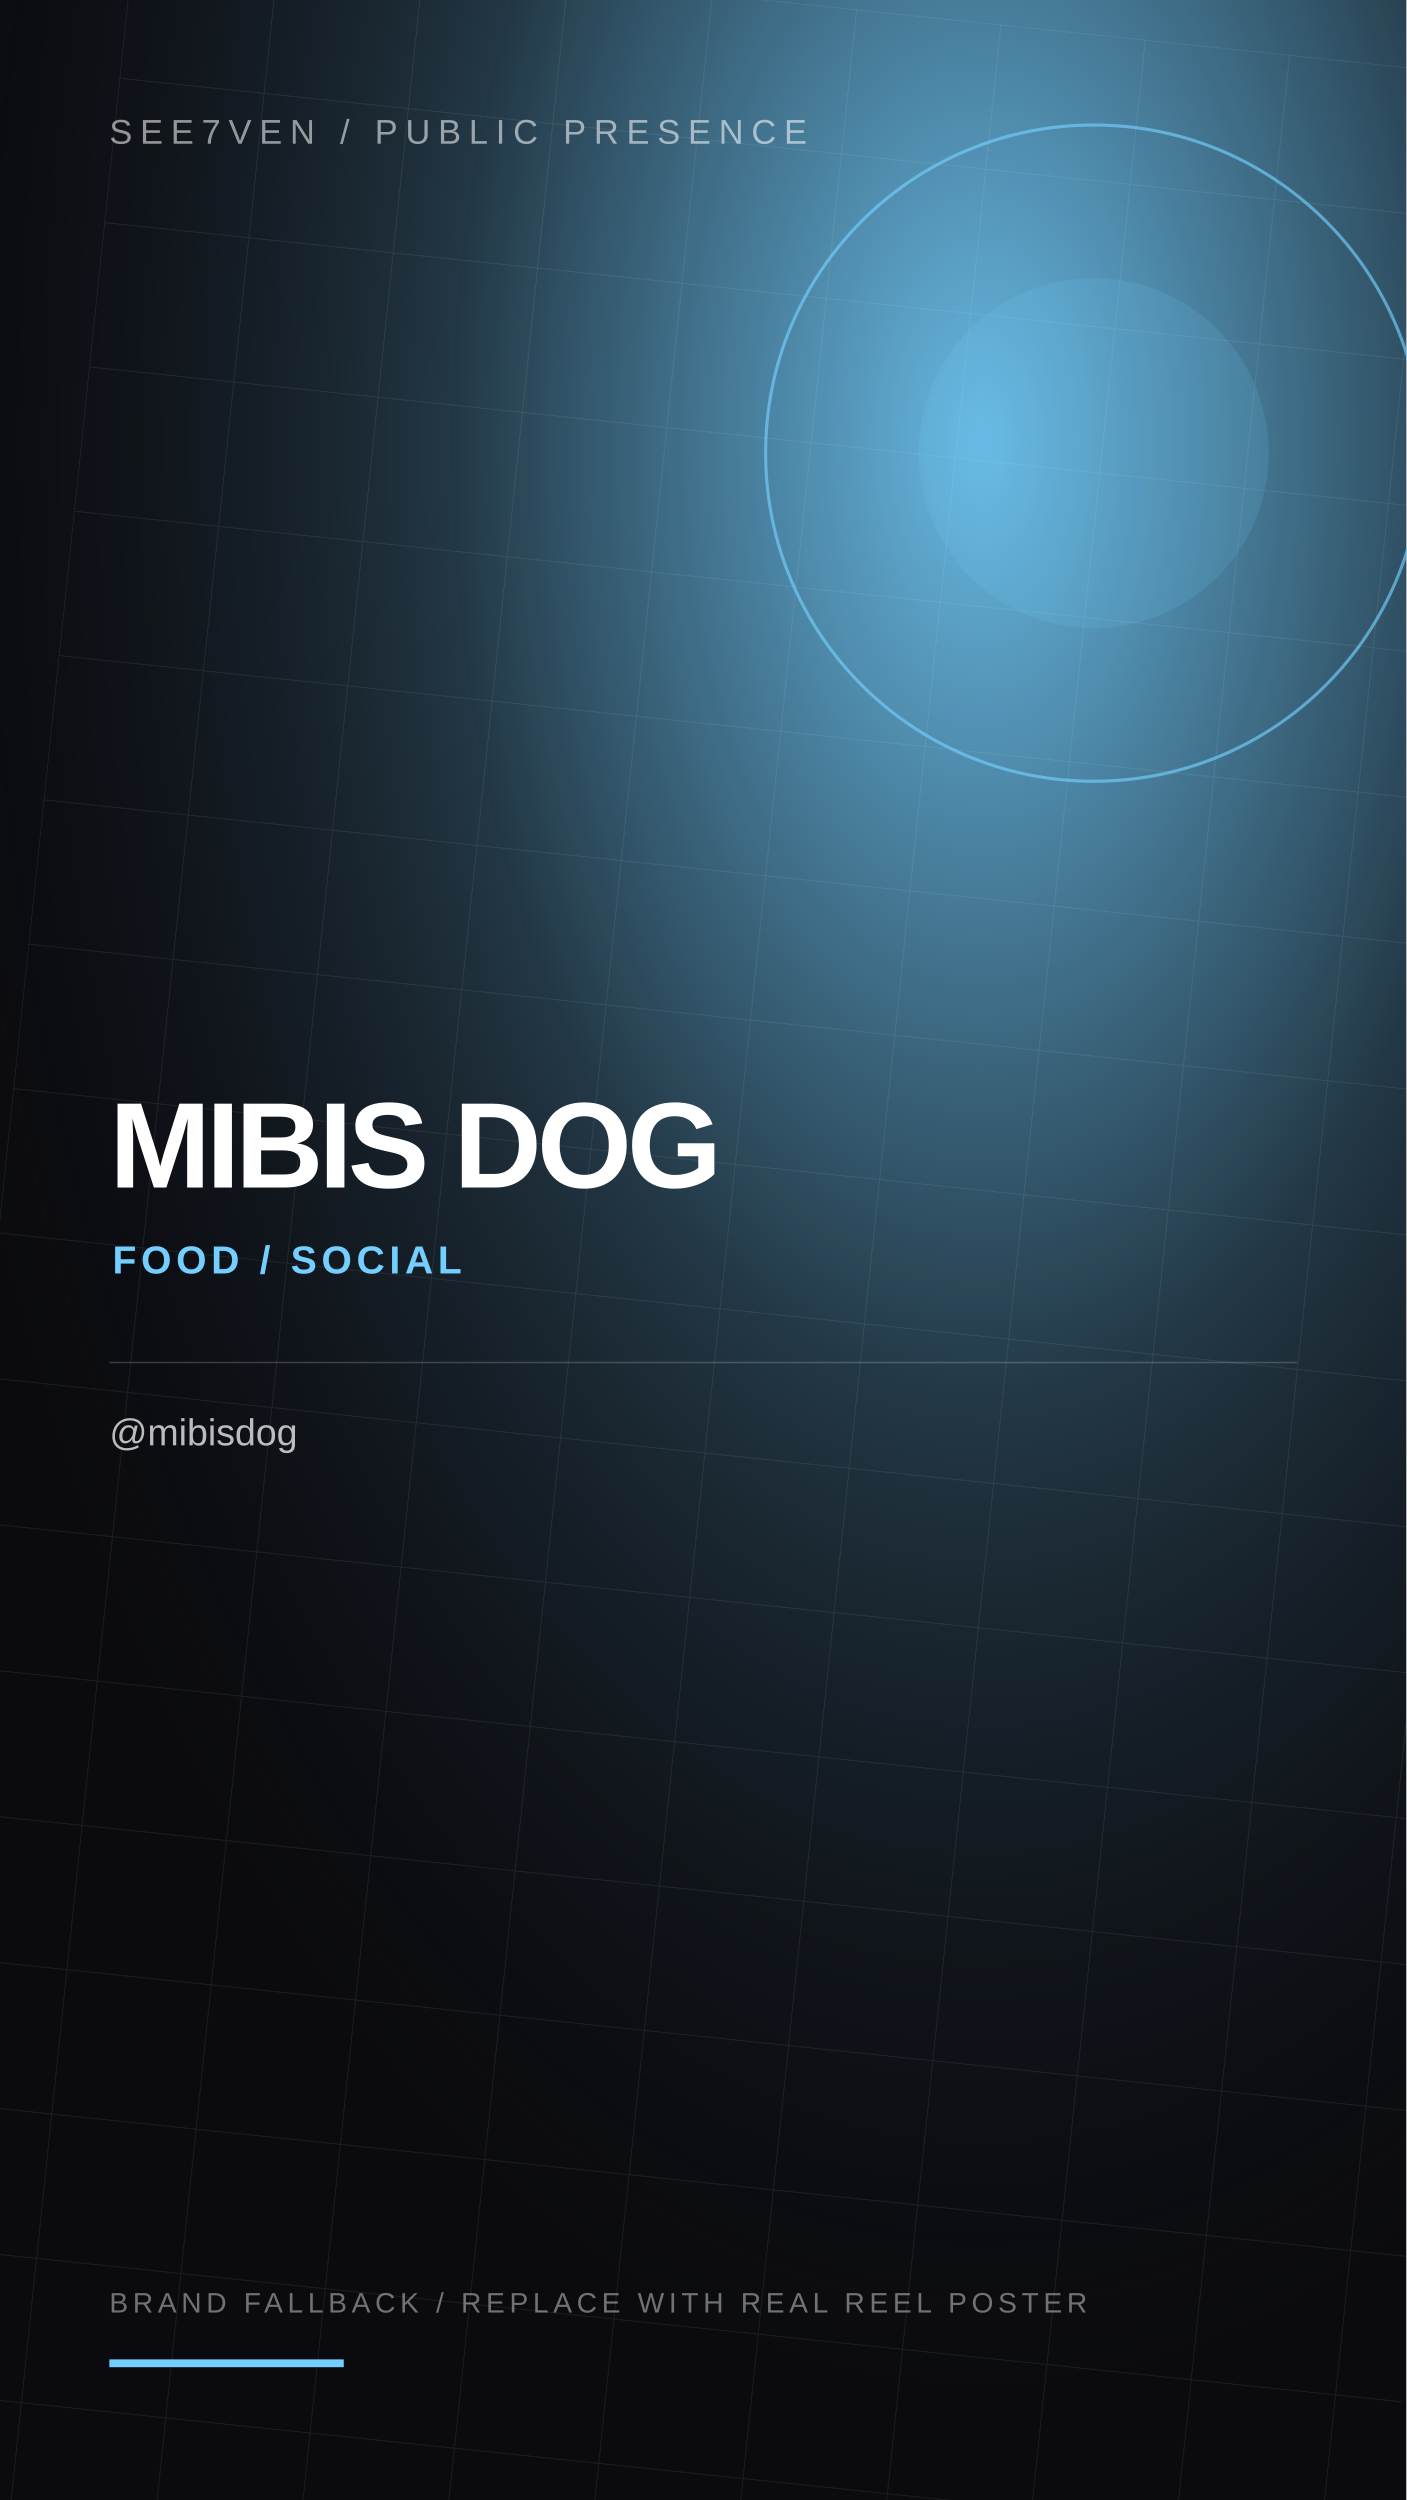
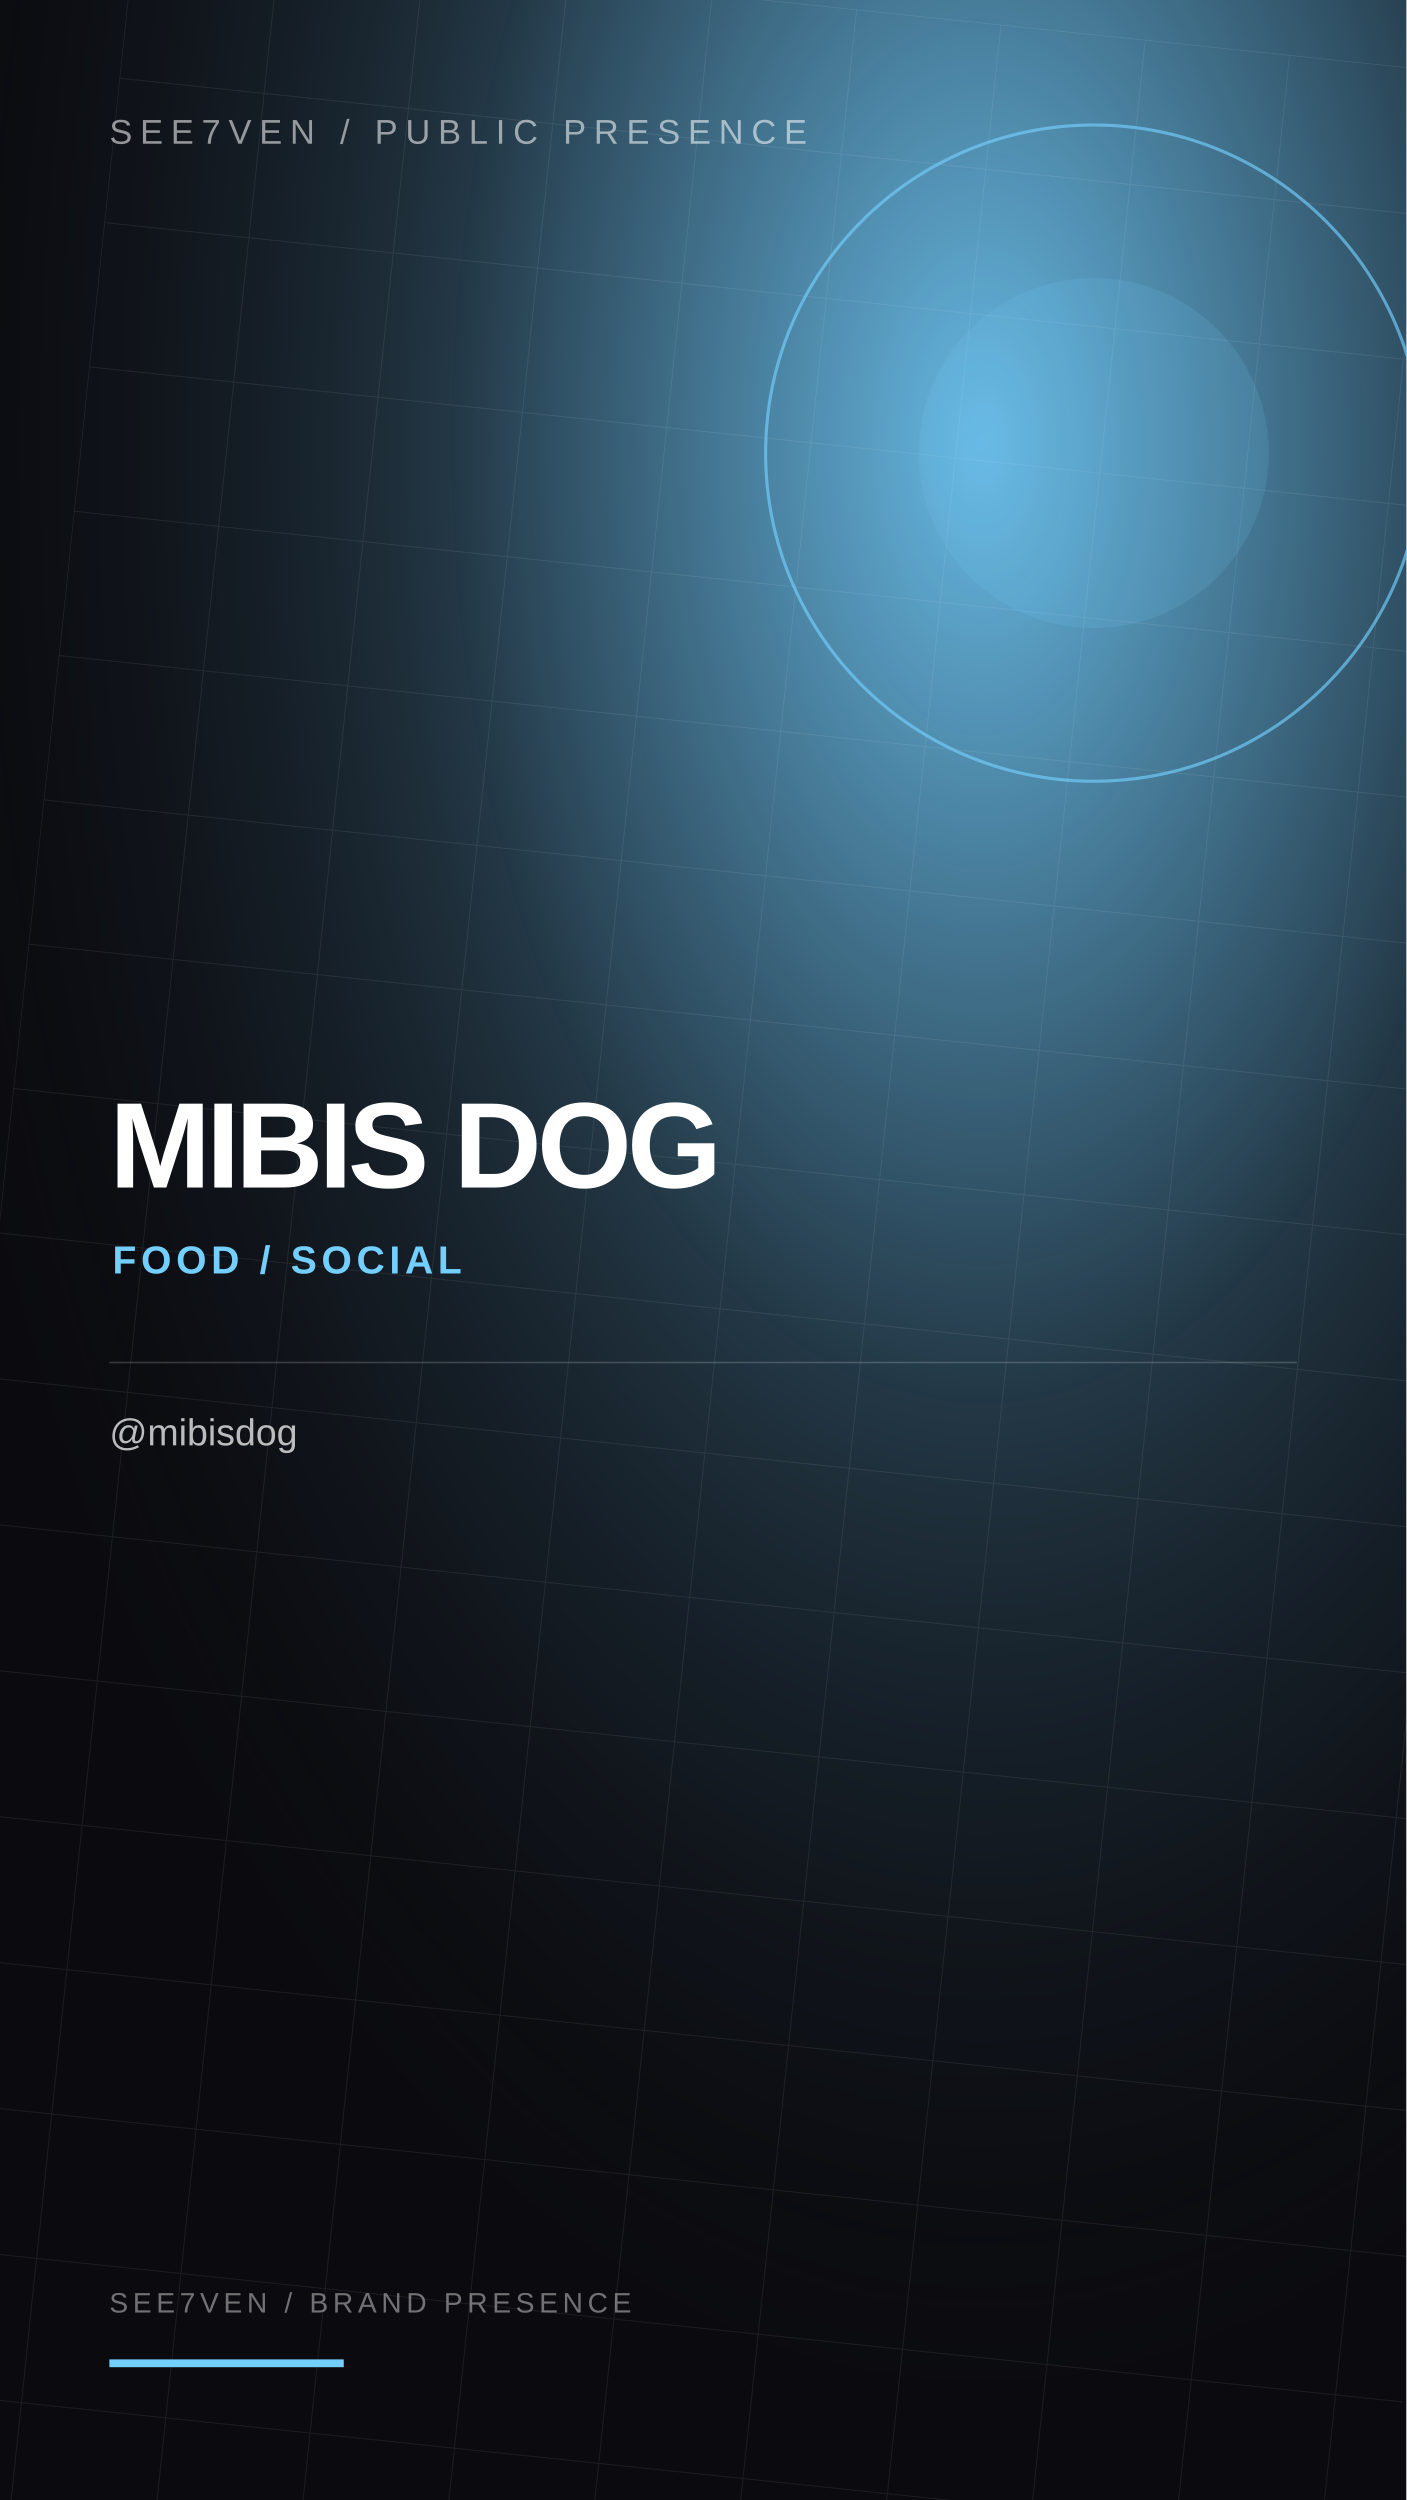
<svg xmlns="http://www.w3.org/2000/svg" width="900" height="1600" viewBox="0 0 900 1600">
  <defs>
    <radialGradient id="g" cx="70%" cy="18%" r="80%">
      <stop offset="0" stop-color="#73cfff" stop-opacity=".88" />
      <stop offset=".48" stop-color="#73cfff" stop-opacity=".22" />
      <stop offset="1" stop-color="#09090c" stop-opacity="0" />
    </radialGradient>
    <pattern id="p" width="86" height="86" patternUnits="userSpaceOnUse">
      <path d="M86 0H0V86" fill="none" stroke="#fff" stroke-opacity=".08" stroke-width="1" />
    </pattern>
  </defs>
  <rect width="900" height="1600" fill="#0b0b0f" />
  <rect width="900" height="1600" fill="url(#g)" />
  <rect width="900" height="1600" fill="url(#p)" transform="rotate(6 450 800) scale(1.08)" />
  <circle cx="700" cy="290" r="210" fill="none" stroke="#73cfff" stroke-width="2" stroke-opacity=".65" />
  <circle cx="700" cy="290" r="112" fill="#73cfff" fill-opacity=".13" />
  <text x="70" y="92" fill="#fff" fill-opacity=".55" font-family="Arial,Helvetica,sans-serif" font-size="22" letter-spacing="5">SEE7VEN / PUBLIC PRESENCE</text>
  <text x="70" y="760" fill="#fff" font-family="Arial Black,Arial,Helvetica,sans-serif" font-size="78" font-weight="900" letter-spacing="-3">MIBIS DOG</text>
  <text x="72" y="815" fill="#73cfff" font-family="Arial,Helvetica,sans-serif" font-size="25" font-weight="700" letter-spacing="3">FOOD / SOCIAL</text>
  <line x1="70" y1="872" x2="830" y2="872" stroke="#fff" stroke-opacity=".18" />
  <text x="70" y="925" fill="#fff" fill-opacity=".72" font-family="Arial,Helvetica,sans-serif" font-size="24">@mibisdog</text>
-   <text x="70" y="1480" fill="#fff" fill-opacity=".42" font-family="Arial,Helvetica,sans-serif" font-size="18" letter-spacing="3">BRAND FALLBACK / REPLACE WITH REAL REEL POSTER</text>
+   <text x="70" y="1480" fill="#fff" fill-opacity=".42" font-family="Arial,Helvetica,sans-serif" font-size="18" letter-spacing="3">SEE7VEN / BRAND PRESENCE</text>
  <rect x="70" y="1510" width="150" height="5" fill="#73cfff" />
</svg>
